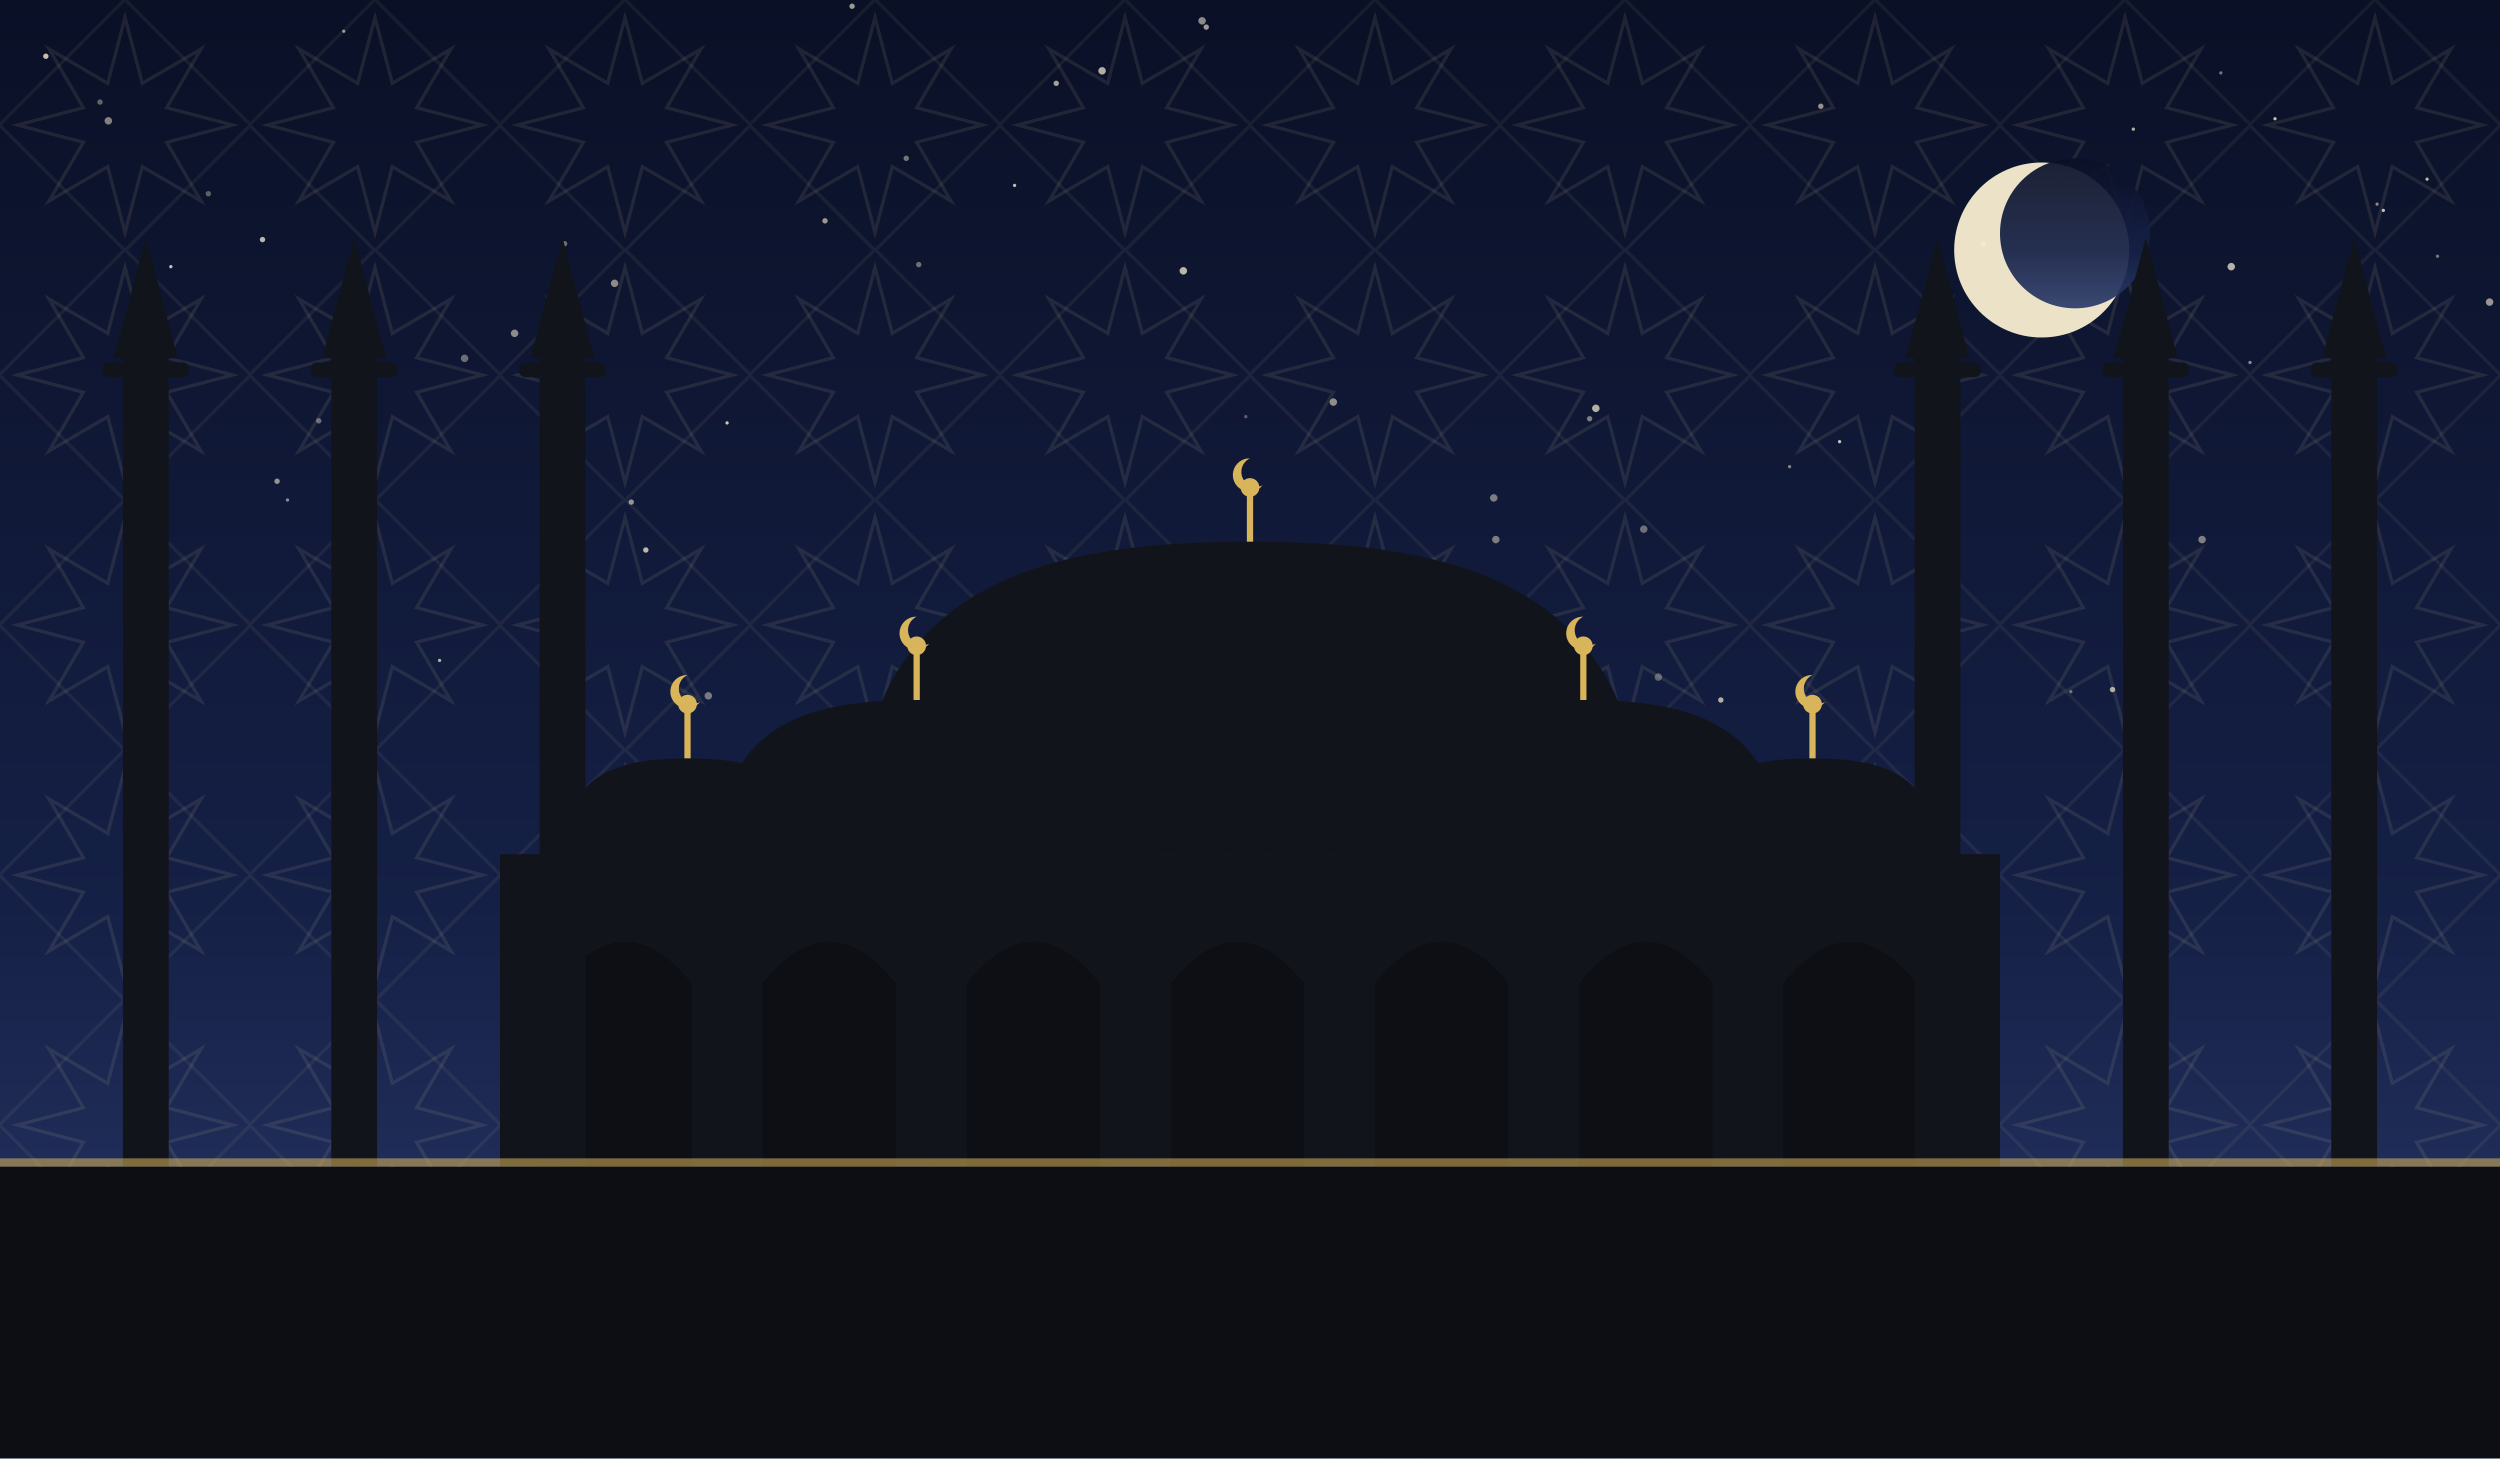
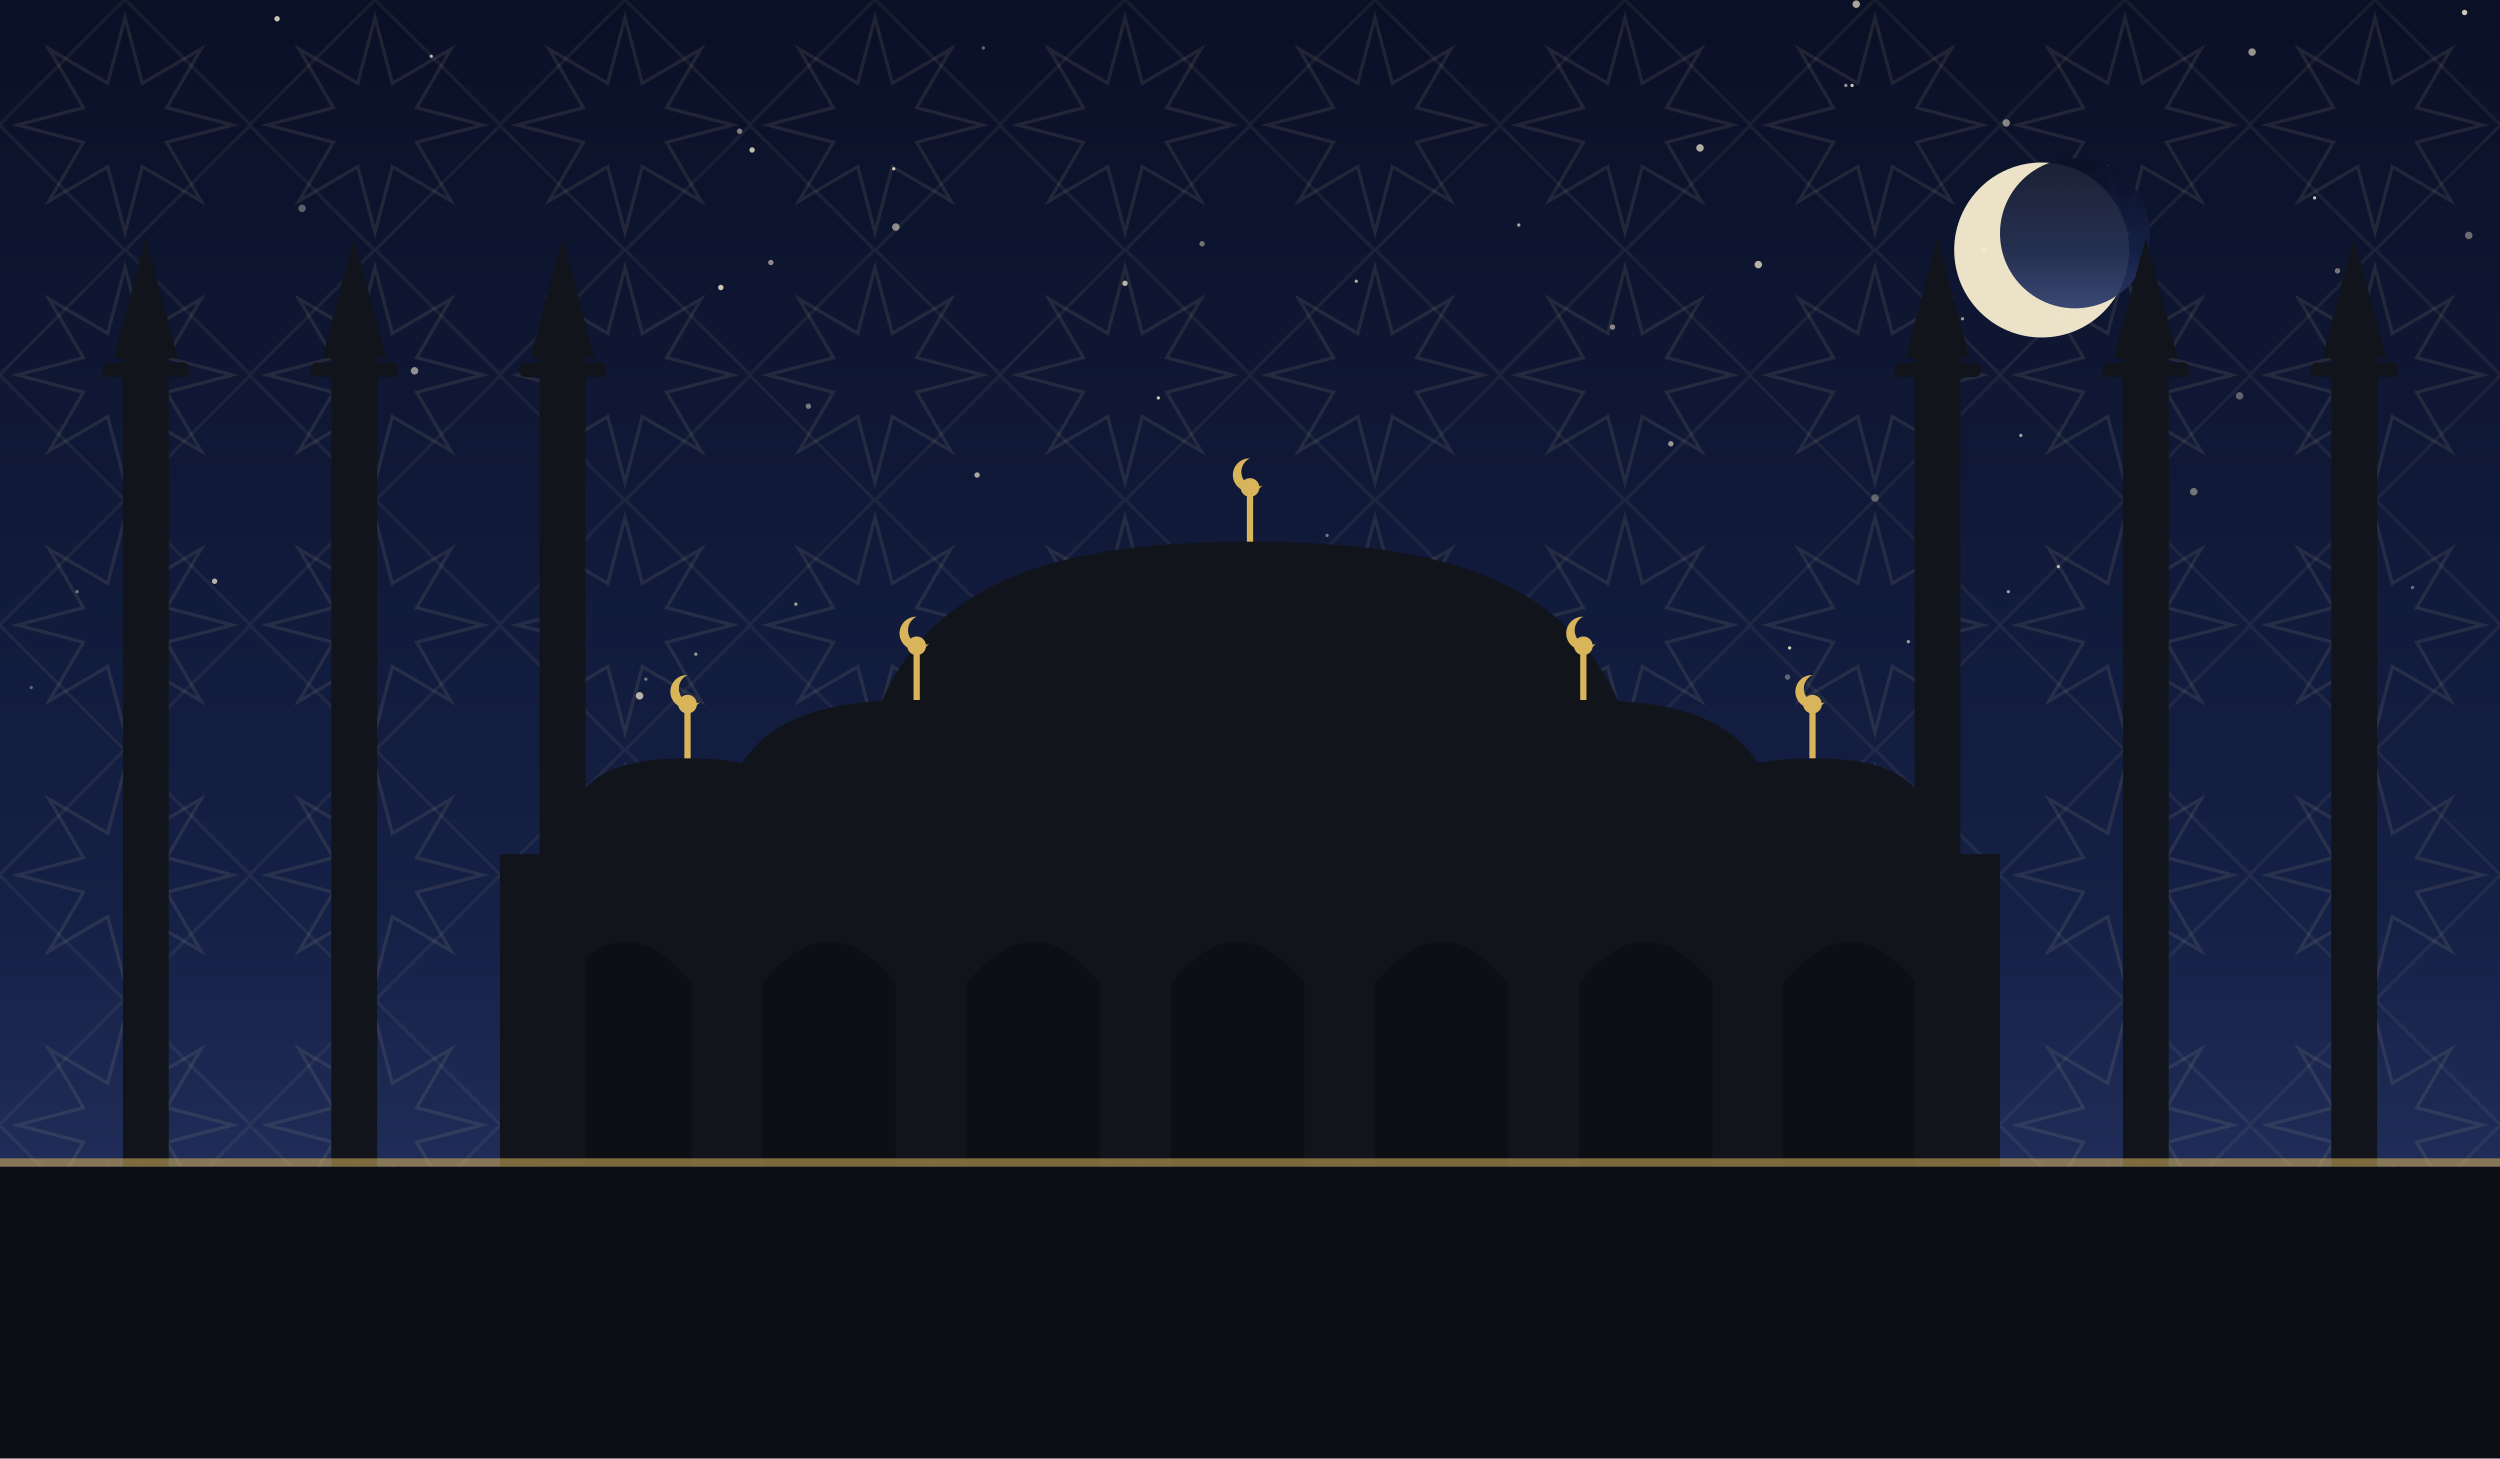
<svg xmlns="http://www.w3.org/2000/svg" viewBox="0 0 1200 700" role="img">
  <defs>
    <linearGradient id="sky" x1="0" y1="0" x2="0" y2="1">
      <stop offset="0" stop-color="#0a1026" />
      <stop offset="0.62" stop-color="#152046" />
      <stop offset="1" stop-color="#2b3a6b" />
    </linearGradient>
    <pattern id="g1" width="120" height="120" patternUnits="userSpaceOnUse">
      <polygon points="111.6,60.0 80.0,68.3 96.5,96.5 68.3,80.0 60.0,111.6 51.7,80.0 23.5,96.5 40.0,68.3 8.4,60.0 40.0,51.7 23.5,23.5 51.7,40.0 60.0,8.4 68.3,40.0 96.5,23.5 80.0,51.7" fill="none" stroke="#e8d9a8" stroke-width="1.6" opacity="0.1" />
      <rect x="17.4" y="17.4" width="85.2" height="85.2" fill="none" stroke="#e8d9a8" stroke-width="1.6" opacity="0.07" transform="rotate(45 60.0 60.0)" />
    </pattern>
  </defs>
  <rect width="1200" height="700" fill="url(#sky)" />
  <rect width="1200" height="700" fill="url(#g1)" />
-   <circle cx="165" cy="15" r="0.8" fill="#f7ecd2" opacity="0.60" />
-   <circle cx="223" cy="172" r="1.8" fill="#f7ecd2" opacity="0.41" />
-   <circle cx="994" cy="332" r="0.8" fill="#f7ecd2" opacity="0.43" />
-   <circle cx="1014" cy="331" r="1.3" fill="#f7ecd2" opacity="0.69" />
-   <circle cx="211" cy="317" r="0.8" fill="#f7ecd2" opacity="0.72" />
-   <circle cx="529" cy="34" r="1.8" fill="#f7ecd2" opacity="0.71" />
-   <circle cx="1080" cy="174" r="0.8" fill="#f7ecd2" opacity="0.55" />
-   <circle cx="640" cy="193" r="1.8" fill="#f7ecd2" opacity="0.55" />
-   <circle cx="1057" cy="259" r="1.8" fill="#f7ecd2" opacity="0.48" />
-   <circle cx="435" cy="76" r="1.3" fill="#f7ecd2" opacity="0.45" />
-   <circle cx="766" cy="196" r="1.8" fill="#f7ecd2" opacity="0.71" />
-   <circle cx="1066" cy="35" r="0.8" fill="#f7ecd2" opacity="0.45" />
-   <circle cx="303" cy="241" r="1.3" fill="#f7ecd2" opacity="0.58" />
-   <circle cx="1141" cy="98" r="0.8" fill="#f7ecd2" opacity="0.53" />
-   <circle cx="52" cy="58" r="1.8" fill="#f7ecd2" opacity="0.51" />
-   <circle cx="1092" cy="57" r="0.8" fill="#f7ecd2" opacity="0.79" />
-   <circle cx="349" cy="203" r="0.8" fill="#f7ecd2" opacity="0.82" />
-   <circle cx="247" cy="160" r="1.8" fill="#f7ecd2" opacity="0.55" />
-   <circle cx="138" cy="240" r="0.8" fill="#f7ecd2" opacity="0.55" />
-   <circle cx="718" cy="259" r="1.8" fill="#f7ecd2" opacity="0.47" />
-   <circle cx="1195" cy="145" r="1.8" fill="#f7ecd2" opacity="0.60" />
-   <circle cx="153" cy="202" r="1.3" fill="#f7ecd2" opacity="0.41" />
-   <circle cx="1024" cy="62" r="0.8" fill="#f7ecd2" opacity="0.73" />
-   <circle cx="1144" cy="101" r="0.8" fill="#f7ecd2" opacity="0.79" />
-   <circle cx="441" cy="127" r="1.3" fill="#f7ecd2" opacity="0.42" />
-   <circle cx="859" cy="224" r="0.8" fill="#f7ecd2" opacity="0.51" />
-   <circle cx="310" cy="264" r="1.3" fill="#f7ecd2" opacity="0.75" />
-   <circle cx="1170" cy="123" r="0.8" fill="#f7ecd2" opacity="0.45" />
-   <circle cx="487" cy="89" r="0.8" fill="#f7ecd2" opacity="0.78" />
-   <circle cx="1165" cy="86" r="0.8" fill="#f7ecd2" opacity="0.75" />
-   <circle cx="396" cy="106" r="1.3" fill="#f7ecd2" opacity="0.61" />
-   <circle cx="796" cy="325" r="1.8" fill="#f7ecd2" opacity="0.35" />
-   <circle cx="133" cy="231" r="1.3" fill="#f7ecd2" opacity="0.58" />
-   <circle cx="1071" cy="128" r="1.8" fill="#f7ecd2" opacity="0.73" />
-   <circle cx="82" cy="128" r="0.8" fill="#f7ecd2" opacity="0.81" />
-   <circle cx="22" cy="27" r="1.3" fill="#f7ecd2" opacity="0.79" />
-   <circle cx="579" cy="13" r="1.3" fill="#f7ecd2" opacity="0.62" />
-   <circle cx="577" cy="10" r="1.8" fill="#f7ecd2" opacity="0.55" />
-   <circle cx="568" cy="130" r="1.8" fill="#f7ecd2" opacity="0.75" />
-   <circle cx="48" cy="49" r="1.3" fill="#f7ecd2" opacity="0.37" />
-   <circle cx="625" cy="315" r="1.3" fill="#f7ecd2" opacity="0.60" />
-   <circle cx="883" cy="212" r="0.8" fill="#f7ecd2" opacity="0.81" />
-   <circle cx="654" cy="312" r="0.8" fill="#f7ecd2" opacity="0.83" />
-   <circle cx="874" cy="51" r="1.3" fill="#f7ecd2" opacity="0.59" />
-   <circle cx="271" cy="117" r="1.3" fill="#f7ecd2" opacity="0.42" />
-   <circle cx="789" cy="254" r="1.8" fill="#f7ecd2" opacity="0.41" />
-   <circle cx="340" cy="334" r="1.8" fill="#f7ecd2" opacity="0.45" />
-   <circle cx="100" cy="93" r="1.3" fill="#f7ecd2" opacity="0.35" />
-   <circle cx="717" cy="239" r="1.8" fill="#f7ecd2" opacity="0.48" />
-   <circle cx="295" cy="136" r="1.8" fill="#f7ecd2" opacity="0.55" />
-   <circle cx="826" cy="336" r="1.3" fill="#f7ecd2" opacity="0.71" />
-   <circle cx="126" cy="115" r="1.3" fill="#f7ecd2" opacity="0.75" />
-   <circle cx="763" cy="201" r="1.3" fill="#f7ecd2" opacity="0.48" />
-   <circle cx="601" cy="338" r="0.8" fill="#f7ecd2" opacity="0.73" />
-   <circle cx="912" cy="178" r="1.3" fill="#f7ecd2" opacity="0.71" />
-   <circle cx="952" cy="117" r="1.3" fill="#f7ecd2" opacity="0.69" />
-   <circle cx="409" cy="3" r="1.3" fill="#f7ecd2" opacity="0.62" />
-   <circle cx="507" cy="40" r="1.3" fill="#f7ecd2" opacity="0.65" />
-   <circle cx="598" cy="200" r="0.8" fill="#f7ecd2" opacity="0.35" />
-   <circle cx="178" cy="159" r="1.3" fill="#f7ecd2" opacity="0.37" />
+   <circle cx="504" cy="324" r="0.8" fill="#f7ecd2" opacity="0.81" />
+   <circle cx="970" cy="209" r="0.8" fill="#f7ecd2" opacity="0.65" />
+   <circle cx="325" cy="333" r="1.3" fill="#f7ecd2" opacity="0.60" />
+   <circle cx="177" cy="224" r="1.8" fill="#f7ecd2" opacity="0.83" />
+   <circle cx="310" cy="326" r="0.8" fill="#f7ecd2" opacity="0.45" />
+   <circle cx="556" cy="191" r="0.8" fill="#f7ecd2" opacity="0.81" />
+   <circle cx="651" cy="135" r="0.8" fill="#f7ecd2" opacity="0.70" />
+   <circle cx="523" cy="306" r="1.3" fill="#f7ecd2" opacity="0.73" />
+   <circle cx="916" cy="308" r="0.8" fill="#f7ecd2" opacity="0.63" />
+   <circle cx="942" cy="153" r="0.8" fill="#f7ecd2" opacity="0.61" />
+   <circle cx="577" cy="117" r="1.3" fill="#f7ecd2" opacity="0.44" />
+   <circle cx="469" cy="228" r="1.3" fill="#f7ecd2" opacity="0.67" />
+   <circle cx="1122" cy="130" r="1.3" fill="#f7ecd2" opacity="0.45" />
+   <circle cx="928" cy="295" r="1.8" fill="#f7ecd2" opacity="0.45" />
+   <circle cx="103" cy="279" r="1.3" fill="#f7ecd2" opacity="0.72" />
+   <circle cx="15" cy="330" r="0.8" fill="#f7ecd2" opacity="0.35" />
+   <circle cx="928" cy="132" r="1.3" fill="#f7ecd2" opacity="0.81" />
+   <circle cx="514" cy="277" r="1.8" fill="#f7ecd2" opacity="0.63" />
+   <circle cx="429" cy="81" r="0.8" fill="#f7ecd2" opacity="0.84" />
+   <circle cx="361" cy="72" r="1.3" fill="#f7ecd2" opacity="0.77" />
+   <circle cx="334" cy="314" r="0.8" fill="#f7ecd2" opacity="0.61" />
+   <circle cx="900" cy="239" r="1.8" fill="#f7ecd2" opacity="0.35" />
+   <circle cx="355" cy="63" r="1.3" fill="#f7ecd2" opacity="0.50" />
+   <circle cx="307" cy="334" r="1.8" fill="#f7ecd2" opacity="0.73" />
+   <circle cx="540" cy="136" r="1.3" fill="#f7ecd2" opacity="0.75" />
+   <circle cx="886" cy="41" r="0.8" fill="#f7ecd2" opacity="0.61" />
+   <circle cx="1081" cy="25" r="1.8" fill="#f7ecd2" opacity="0.60" />
+   <circle cx="1053" cy="236" r="1.8" fill="#f7ecd2" opacity="0.43" />
+   <circle cx="346" cy="138" r="1.3" fill="#f7ecd2" opacity="0.83" />
+   <circle cx="472" cy="23" r="0.8" fill="#f7ecd2" opacity="0.41" />
+   <circle cx="207" cy="27" r="0.8" fill="#f7ecd2" opacity="0.74" />
+   <circle cx="199" cy="178" r="1.8" fill="#f7ecd2" opacity="0.57" />
+   <circle cx="952" cy="120" r="1.3" fill="#f7ecd2" opacity="0.75" />
+   <circle cx="858" cy="325" r="1.3" fill="#f7ecd2" opacity="0.35" />
+   <circle cx="133" cy="9" r="1.3" fill="#f7ecd2" opacity="0.82" />
+   <circle cx="145" cy="100" r="1.8" fill="#f7ecd2" opacity="0.35" />
+   <circle cx="1158" cy="282" r="0.8" fill="#f7ecd2" opacity="0.41" />
+   <circle cx="844" cy="127" r="1.8" fill="#f7ecd2" opacity="0.73" />
+   <circle cx="859" cy="311" r="0.8" fill="#f7ecd2" opacity="0.84" />
+   <circle cx="891" cy="2" r="1.8" fill="#f7ecd2" opacity="0.67" />
+   <circle cx="964" cy="284" r="0.8" fill="#f7ecd2" opacity="0.61" />
+   <circle cx="430" cy="109" r="1.8" fill="#f7ecd2" opacity="0.55" />
+   <circle cx="1185" cy="113" r="1.8" fill="#f7ecd2" opacity="0.40" />
+   <circle cx="37" cy="284" r="0.8" fill="#f7ecd2" opacity="0.43" />
+   <circle cx="370" cy="126" r="1.3" fill="#f7ecd2" opacity="0.55" />
+   <circle cx="816" cy="71" r="1.8" fill="#f7ecd2" opacity="0.71" />
+   <circle cx="1111" cy="95" r="0.8" fill="#f7ecd2" opacity="0.80" />
+   <circle cx="1183" cy="6" r="1.3" fill="#f7ecd2" opacity="0.83" />
+   <circle cx="576" cy="288" r="0.8" fill="#f7ecd2" opacity="0.73" />
+   <circle cx="802" cy="213" r="1.3" fill="#f7ecd2" opacity="0.61" />
+   <circle cx="637" cy="257" r="0.8" fill="#f7ecd2" opacity="0.44" />
+   <circle cx="729" cy="108" r="0.8" fill="#f7ecd2" opacity="0.67" />
+   <circle cx="382" cy="290" r="0.8" fill="#f7ecd2" opacity="0.65" />
+   <circle cx="388" cy="195" r="1.3" fill="#f7ecd2" opacity="0.45" />
+   <circle cx="963" cy="59" r="1.8" fill="#f7ecd2" opacity="0.52" />
+   <circle cx="1075" cy="190" r="1.8" fill="#f7ecd2" opacity="0.35" />
+   <circle cx="988" cy="272" r="0.8" fill="#f7ecd2" opacity="0.71" />
+   <circle cx="774" cy="157" r="1.3" fill="#f7ecd2" opacity="0.53" />
+   <circle cx="889" cy="41" r="0.8" fill="#f7ecd2" opacity="0.84" />
+   <circle cx="1021" cy="112" r="1.8" fill="#f7ecd2" opacity="0.37" />
  <circle cx="980" cy="120" r="42" fill="#f6ecd0" opacity="0.95" />
  <circle cx="996" cy="112" r="36" fill="url(#sky)" opacity="0.92" />
  <rect x="240" y="410" width="720" height="150" fill="#12141c" />
  <path d="M 268 560 L 268 472 Q 300 432 332 472 L 332 560 Z" fill="#0c0e14" opacity="0.9" />
  <path d="M 366 560 L 366 472 Q 398 432 430 472 L 430 560 Z" fill="#0c0e14" opacity="0.9" />
  <path d="M 464 560 L 464 472 Q 496 432 528 472 L 528 560 Z" fill="#0c0e14" opacity="0.9" />
  <path d="M 562 560 L 562 472 Q 594 432 626 472 L 626 560 Z" fill="#0c0e14" opacity="0.9" />
  <path d="M 660 560 L 660 472 Q 692 432 724 472 L 724 560 Z" fill="#0c0e14" opacity="0.9" />
  <path d="M 758 560 L 758 472 Q 790 432 822 472 L 822 560 Z" fill="#0c0e14" opacity="0.9" />
  <path d="M 856 560 L 856 472 Q 888 432 920 472 L 920 560 Z" fill="#0c0e14" opacity="0.9" />
  <path d="M 410 410 C 410 282.5, 495.5 260, 600 260 C 704.5 260, 790 282.5, 790 410 Z" fill="#12141c" />
  <line x1="600" y1="260" x2="600" y2="238" stroke="#d8b45a" stroke-width="3" />
  <circle cx="600" cy="234" r="4.5" fill="#d8b45a" />
  <path d="M 600 220 a 8 8 0 1 0 6 13 a 6.4 6.4 0 1 1 -6 -13 Z" fill="#d8b45a" />
  <path d="M 345 412 C 345 347.4, 387.75 336.0, 440 336.0 C 492.25 336.0, 535 347.4, 535 412 Z" fill="#12141c" />
  <line x1="440" y1="336.0" x2="440" y2="314.0" stroke="#d8b45a" stroke-width="3" />
  <circle cx="440" cy="310.0" r="4.5" fill="#d8b45a" />
  <path d="M 440 296.0 a 8 8 0 1 0 6 13 a 6.4 6.4 0 1 1 -6 -13 Z" fill="#d8b45a" />
  <path d="M 665 412 C 665 347.4, 707.75 336.0, 760 336.0 C 812.25 336.0, 855 347.4, 855 412 Z" fill="#12141c" />
  <line x1="760" y1="336.0" x2="760" y2="314.0" stroke="#d8b45a" stroke-width="3" />
  <circle cx="760" cy="310.0" r="4.5" fill="#d8b45a" />
  <path d="M 760 296.0 a 8 8 0 1 0 6 13 a 6.4 6.4 0 1 1 -6 -13 Z" fill="#d8b45a" />
  <path d="M 270 412 C 270 371.2, 297.0 364.0, 330 364.0 C 363.0 364.0, 390 371.2, 390 412 Z" fill="#12141c" />
  <line x1="330" y1="364.0" x2="330" y2="342.0" stroke="#d8b45a" stroke-width="3" />
  <circle cx="330" cy="338.0" r="4.5" fill="#d8b45a" />
  <path d="M 330 324.0 a 8 8 0 1 0 6 13 a 6.4 6.4 0 1 1 -6 -13 Z" fill="#d8b45a" />
  <path d="M 810 412 C 810 371.2, 837.0 364.0, 870 364.0 C 903.0 364.0, 930 371.2, 930 412 Z" fill="#12141c" />
  <line x1="870" y1="364.0" x2="870" y2="342.0" stroke="#d8b45a" stroke-width="3" />
  <circle cx="870" cy="338.0" r="4.5" fill="#d8b45a" />
  <path d="M 870 324.0 a 8 8 0 1 0 6 13 a 6.4 6.4 0 1 1 -6 -13 Z" fill="#d8b45a" />
  <rect x="59.0" y="170" width="22" height="390" fill="#12141c" />
  <rect x="49.1" y="174" width="41.8" height="7" rx="3" fill="#12141c" />
  <path d="M 54.6 172 L 70 114 L 85.4 172 Z" fill="#12141c" />
  <rect x="159.0" y="170" width="22" height="390" fill="#12141c" />
  <rect x="149.1" y="174" width="41.8" height="7" rx="3" fill="#12141c" />
  <path d="M 154.6 172 L 170 114 L 185.4 172 Z" fill="#12141c" />
  <rect x="259.0" y="170" width="22" height="390" fill="#12141c" />
  <rect x="249.1" y="174" width="41.8" height="7" rx="3" fill="#12141c" />
  <path d="M 254.6 172 L 270 114 L 285.4 172 Z" fill="#12141c" />
  <rect x="919.0" y="170" width="22" height="390" fill="#12141c" />
  <rect x="909.1" y="174" width="41.8" height="7" rx="3" fill="#12141c" />
  <path d="M 914.6 172 L 930 114 L 945.4 172 Z" fill="#12141c" />
  <rect x="1019.0" y="170" width="22" height="390" fill="#12141c" />
  <rect x="1009.1" y="174" width="41.8" height="7" rx="3" fill="#12141c" />
  <path d="M 1014.6 172 L 1030 114 L 1045.4 172 Z" fill="#12141c" />
  <rect x="1119.0" y="170" width="22" height="390" fill="#12141c" />
  <rect x="1109.1" y="174" width="41.8" height="7" rx="3" fill="#12141c" />
  <path d="M 1114.6 172 L 1130 114 L 1145.4 172 Z" fill="#12141c" />
  <rect x="0" y="560" width="1200" height="140" fill="#0c0e14" />
  <rect x="0" y="556" width="1200" height="4" fill="#d8b45a" opacity="0.55" />
</svg>
